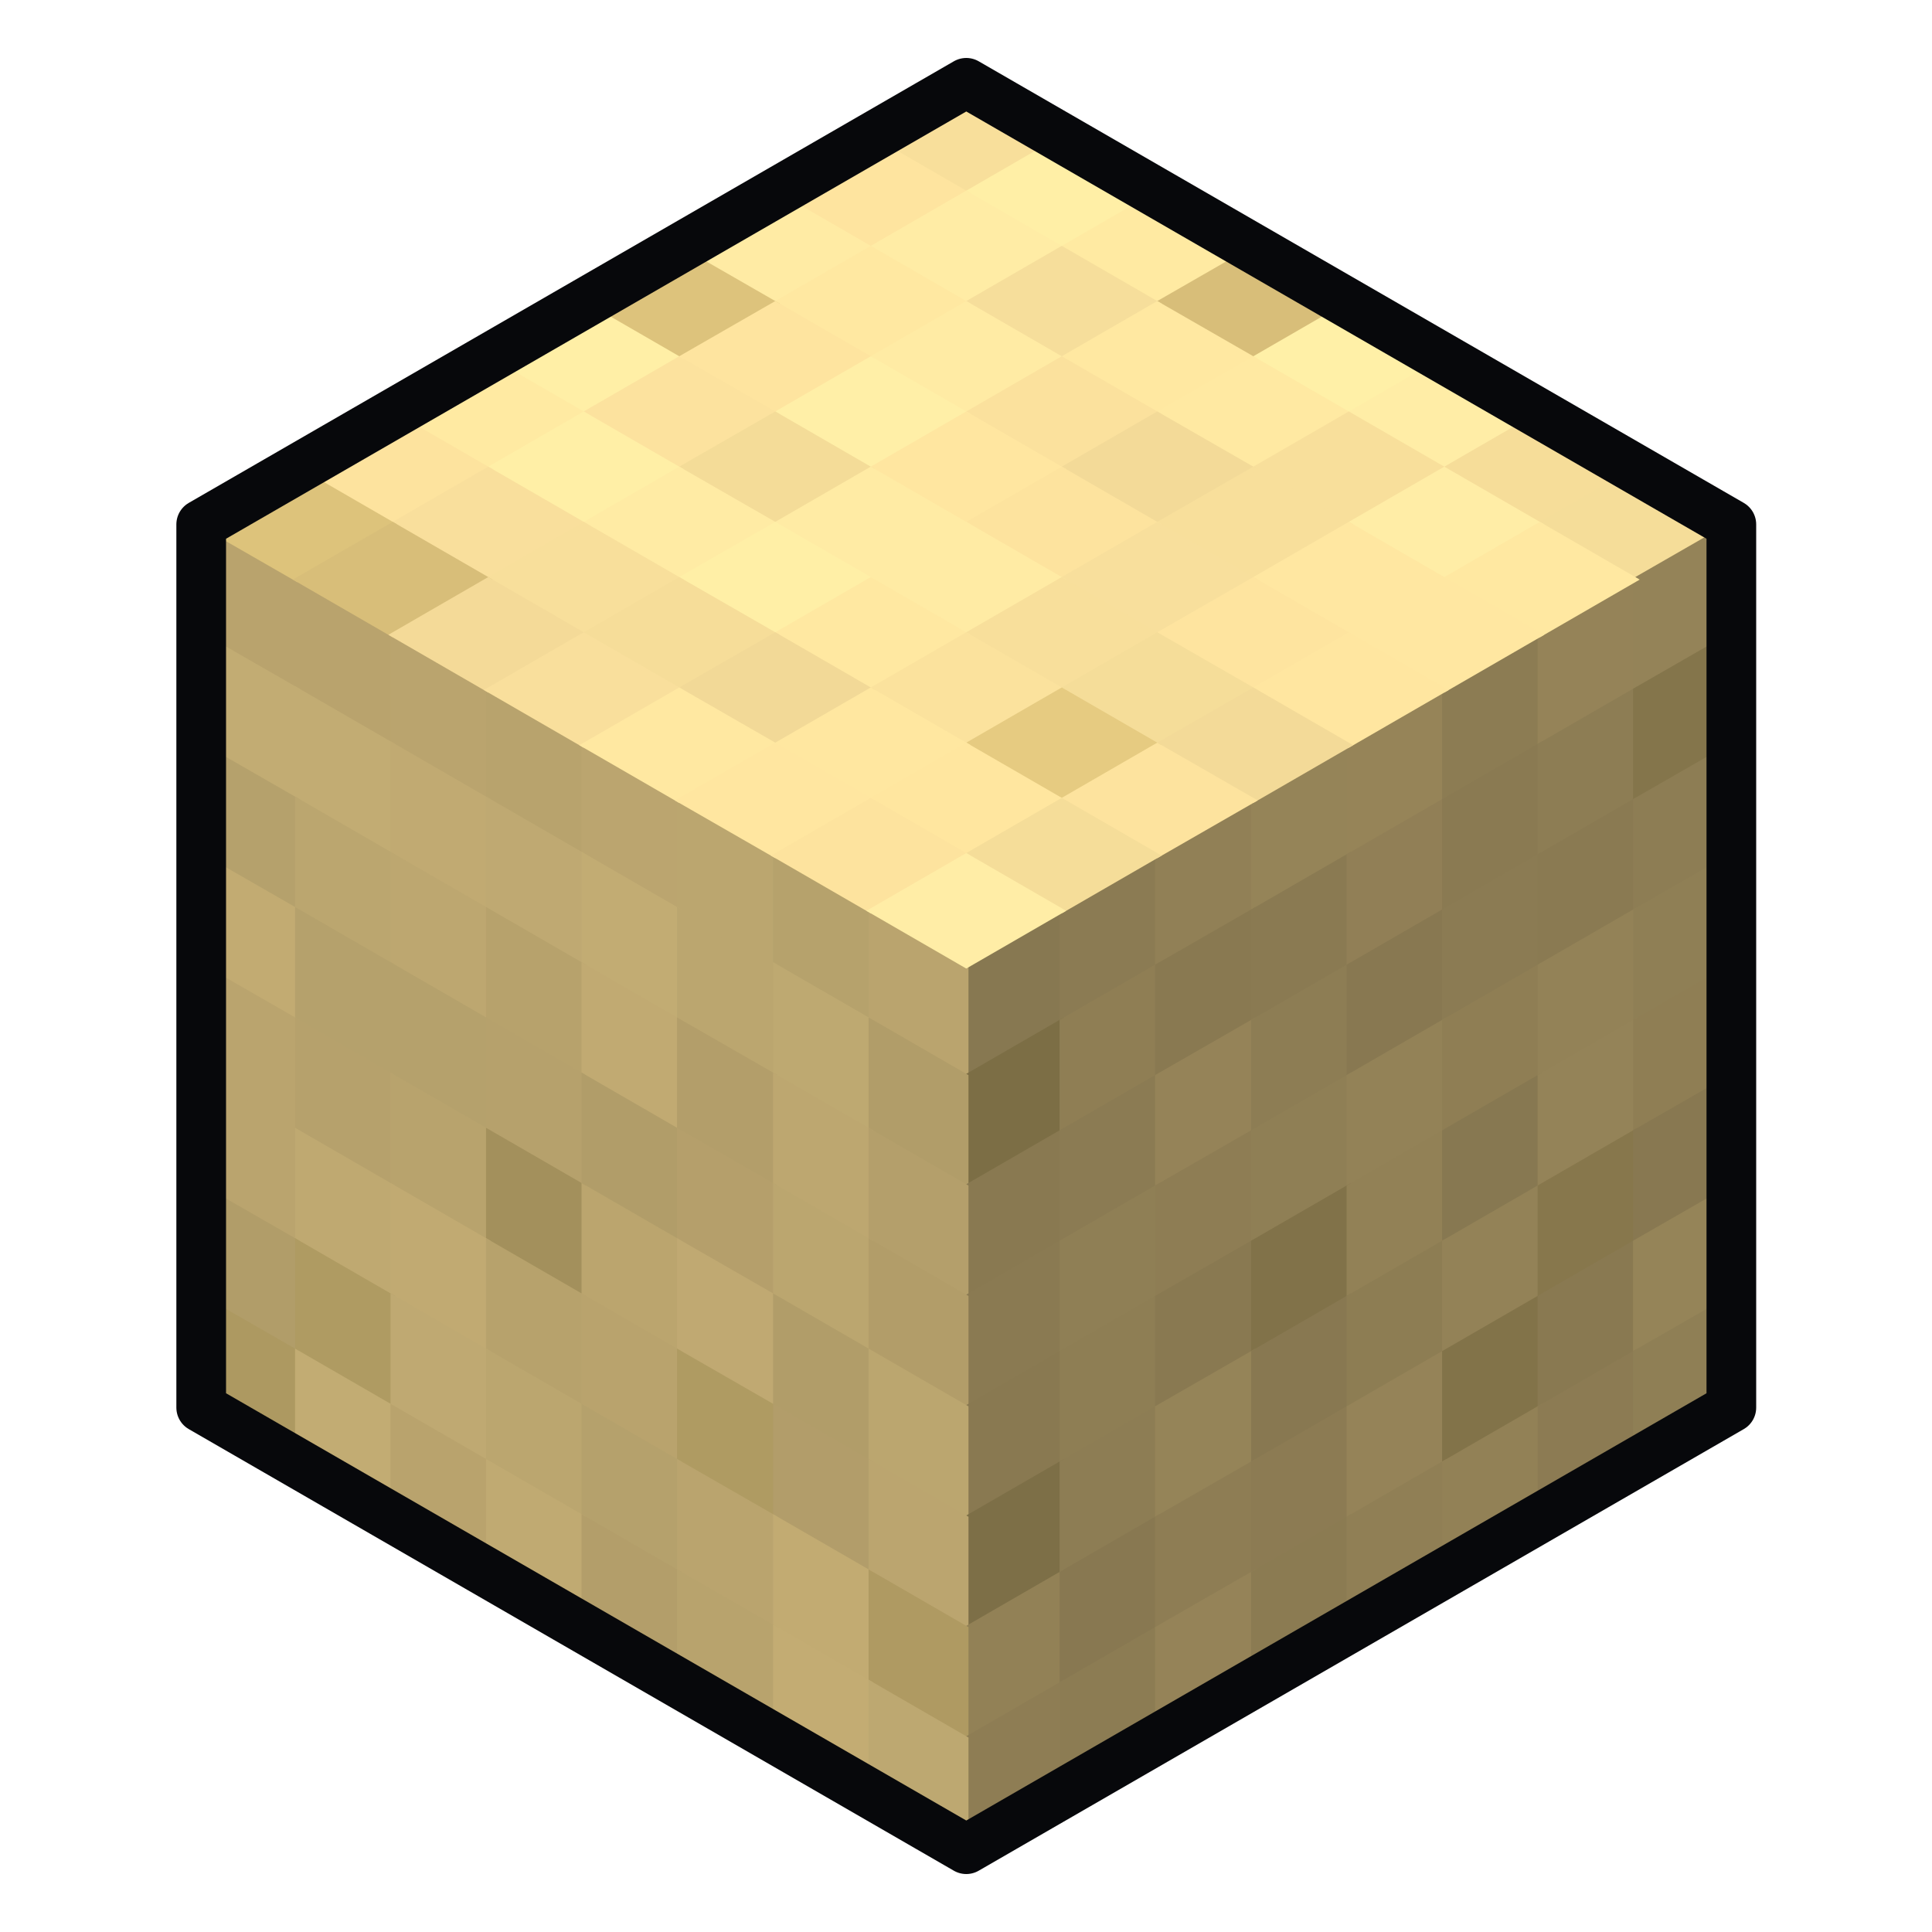
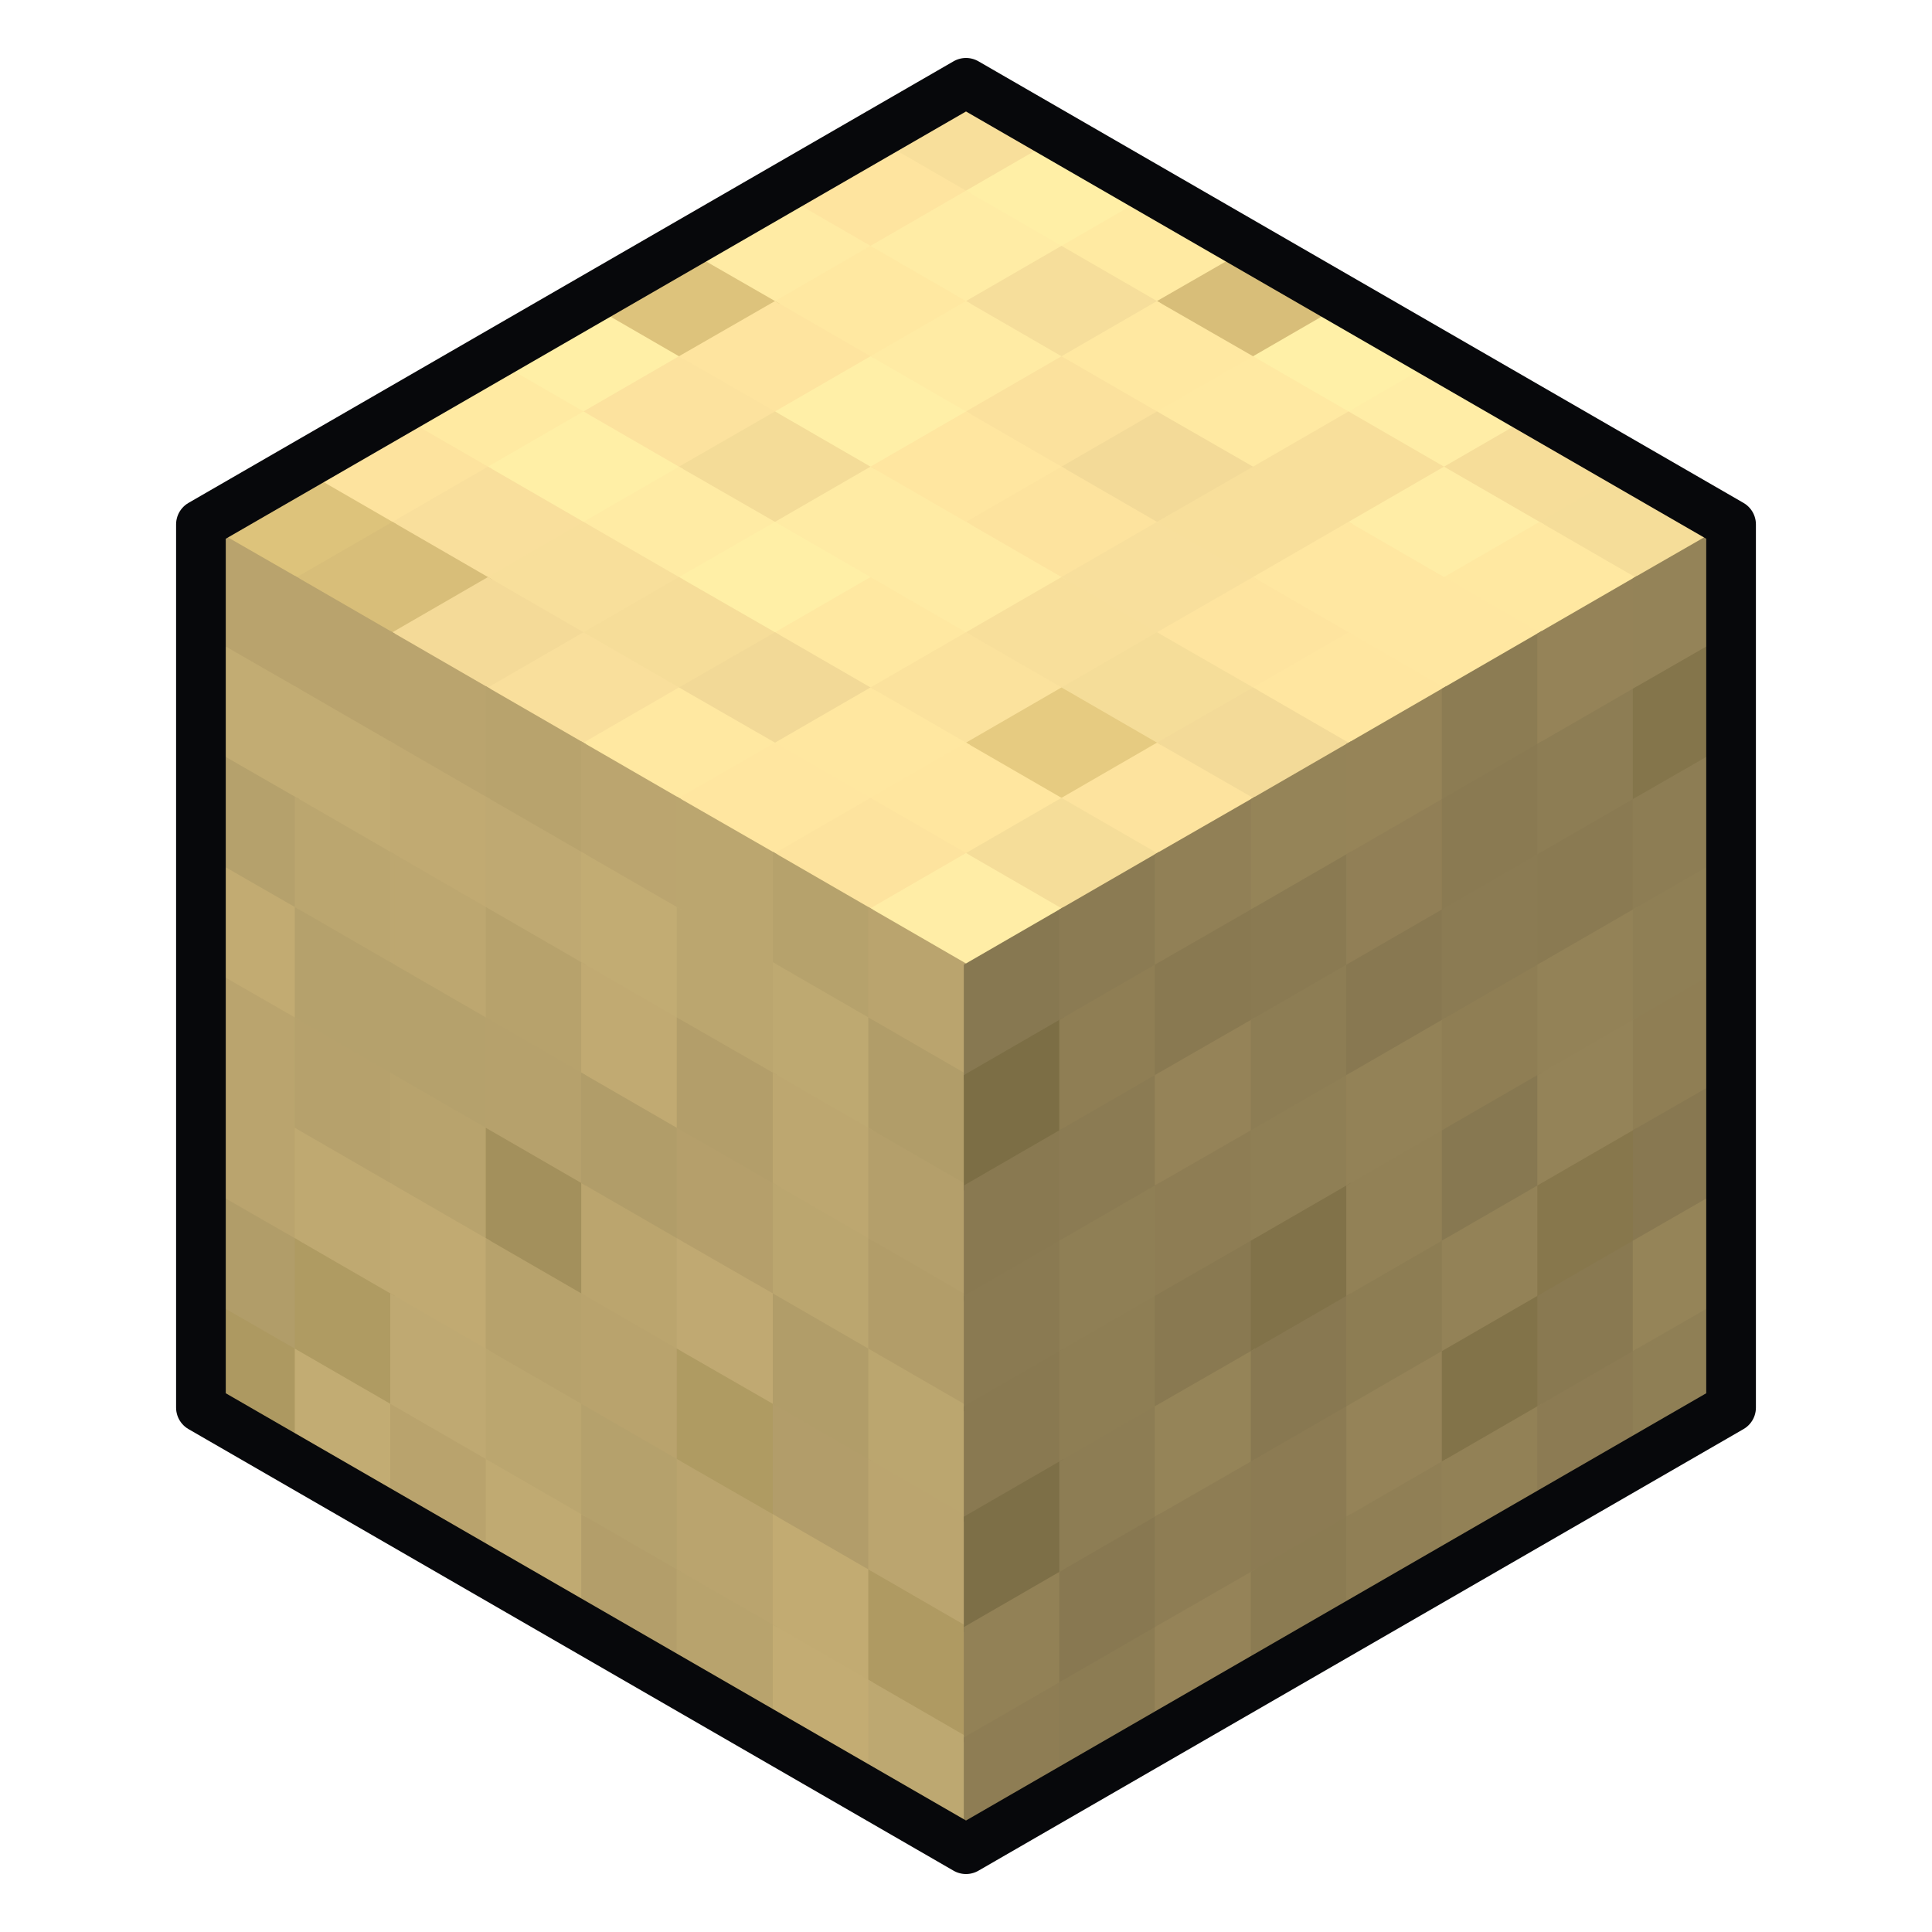
- <svg xmlns="http://www.w3.org/2000/svg" viewBox="-14.86 -1.5 29.71 35.00" width="128" height="128">
+ <svg xmlns="http://www.w3.org/2000/svg" viewBox="-17.50 -1.50 35.00 35.00" width="128" height="128">
  <polygon points="0,0 1.73,1 0,2 -1.73,1" fill="#f8df9b" stroke="#f8df9b" stroke-width="0.08" />
+   <polygon points="1.73,1 3.46,2 1.73,3 0,2" fill="#ffefa6" stroke="#ffefa6" stroke-width="0.08" />
+   <polygon points="3.46,2 5.2,3 3.46,4 1.73,3" fill="#ffeaa2" stroke="#ffeaa2" stroke-width="0.08" />
+   <polygon points="5.2,3 6.93,4 5.2,5 3.46,4" fill="#d8be79" stroke="#d8be79" stroke-width="0.08" />
+   <polygon points="6.93,4 8.66,5 6.93,6 5.2,5" fill="#fff0a7" stroke="#fff0a7" stroke-width="0.08" />
+   <polygon points="8.66,5 10.39,6 8.66,7 6.93,6" fill="#ffeda6" stroke="#ffeda6" stroke-width="0.08" />
+   <polygon points="10.39,6 12.12,7 10.39,8 8.66,7" fill="#f6dd99" stroke="#f6dd99" stroke-width="0.08" />
+   <polygon points="12.12,7 13.86,8 12.12,9 10.39,8" fill="#f5dd99" stroke="#f5dd99" stroke-width="0.08" />
+   <polygon points="-1.73,1 0,2 -1.73,3 -3.46,2" fill="#fee49f" stroke="#fee49f" stroke-width="0.08" />
+   <polygon points="0,2 1.73,3 0,4 -1.73,3" fill="#ffeca5" stroke="#ffeca5" stroke-width="0.08" />
+   <polygon points="1.73,3 3.46,4 1.73,5 0,4" fill="#f6de9b" stroke="#f6de9b" stroke-width="0.08" />
+   <polygon points="3.46,4 5.2,5 3.46,6 1.73,5" fill="#ffe8a1" stroke="#ffe8a1" stroke-width="0.08" />
+   <polygon points="5.2,5 6.93,6 5.2,7 3.46,6" fill="#ffe9a2" stroke="#ffe9a2" stroke-width="0.08" />
+   <polygon points="6.93,6 8.66,7 6.93,8 5.2,7" fill="#f8df9b" stroke="#f8df9b" stroke-width="0.08" />
+   <polygon points="8.66,7 10.39,8 8.66,9 6.93,8" fill="#ffeda6" stroke="#ffeda6" stroke-width="0.08" />
+   <polygon points="10.39,8 12.12,9 10.39,10 8.66,9" fill="#ffe8a1" stroke="#ffe8a1" stroke-width="0.08" />
+   <polygon points="-3.46,2 -1.73,3 -3.46,4 -5.2,3" fill="#ffeba4" stroke="#ffeba4" stroke-width="0.08" />
+   <polygon points="-1.73,3 0,4 -1.73,5 -3.46,4" fill="#ffe8a1" stroke="#ffe8a1" stroke-width="0.08" />
+   <polygon points="0,4 1.73,5 0,6 -1.73,5" fill="#ffeba4" stroke="#ffeba4" stroke-width="0.08" />
+   <polygon points="1.73,5 3.46,6 1.73,7 0,6" fill="#fbe19d" stroke="#fbe19d" stroke-width="0.08" />
+   <polygon points="3.46,6 5.2,7 3.46,8 1.73,7" fill="#f3da98" stroke="#f3da98" stroke-width="0.08" />
+   <polygon points="5.2,7 6.93,8 5.2,9 3.46,8" fill="#f8df9b" stroke="#f8df9b" stroke-width="0.08" />
+   <polygon points="6.93,8 8.66,9 6.93,10 5.2,9" fill="#ffe7a1" stroke="#ffe7a1" stroke-width="0.08" />
+   <polygon points="8.66,9 10.39,10 8.66,11 6.93,10" fill="#ffe7a1" stroke="#ffe7a1" stroke-width="0.08" />
+   <polygon points="-5.2,3 -3.46,4 -5.2,5 -6.93,4" fill="#ddc37c" stroke="#ddc37c" stroke-width="0.08" />
+   <polygon points="-3.46,4 -1.73,5 -3.46,6 -5.2,5" fill="#fee49f" stroke="#fee49f" stroke-width="0.08" />
+   <polygon points="-1.73,5 0,6 -1.73,7 -3.46,6" fill="#ffefa7" stroke="#ffefa7" stroke-width="0.08" />
+   <polygon points="0,6 1.73,7 0,8 -1.73,7" fill="#ffe6a0" stroke="#ffe6a0" stroke-width="0.08" />
+   <polygon points="1.73,7 3.46,8 1.73,9 0,8" fill="#fde39e" stroke="#fde39e" stroke-width="0.08" />
+   <polygon points="3.46,8 5.2,9 3.46,10 1.73,9" fill="#f8df9c" stroke="#f8df9c" stroke-width="0.08" />
+   <polygon points="5.2,9 6.93,10 5.2,11 3.46,10" fill="#fee49f" stroke="#fee49f" stroke-width="0.08" />
+   <polygon points="6.93,10 8.66,11 6.93,12 5.2,11" fill="#ffe6a0" stroke="#ffe6a0" stroke-width="0.08" />
+   <polygon points="-6.93,4 -5.2,5 -6.93,6 -8.66,5" fill="#ffefa6" stroke="#ffefa6" stroke-width="0.08" />
+   <polygon points="-5.2,5 -3.46,6 -5.2,7 -6.93,6" fill="#fce29e" stroke="#fce29e" stroke-width="0.08" />
+   <polygon points="-3.46,6 -1.73,7 -3.46,8 -5.2,7" fill="#f4dc98" stroke="#f4dc98" stroke-width="0.08" />
+   <polygon points="-1.73,7 0,8 -1.73,9 -3.46,8" fill="#ffeba4" stroke="#ffeba4" stroke-width="0.08" />
+   <polygon points="0,8 1.73,9 0,10 -1.73,9" fill="#ffeba4" stroke="#ffeba4" stroke-width="0.08" />
+   <polygon points="1.73,9 3.46,10 1.73,11 0,10" fill="#f8df9b" stroke="#f8df9b" stroke-width="0.08" />
+   <polygon points="3.46,10 5.2,11 3.46,12 1.73,11" fill="#f5dd99" stroke="#f5dd99" stroke-width="0.08" />
+   <polygon points="5.2,11 6.93,12 5.2,13 3.46,12" fill="#f3da98" stroke="#f3da98" stroke-width="0.08" />
+   <polygon points="-8.66,5 -6.93,6 -8.66,7 -10.39,6" fill="#ffeaa2" stroke="#ffeaa2" stroke-width="0.08" />
+   <polygon points="-6.93,6 -5.2,7 -6.93,8 -8.66,7" fill="#ffefa6" stroke="#ffefa6" stroke-width="0.08" />
+   <polygon points="-5.2,7 -3.46,8 -5.2,9 -6.93,8" fill="#ffeba4" stroke="#ffeba4" stroke-width="0.08" />
+   <polygon points="-3.46,8 -1.73,9 -3.46,10 -5.2,9" fill="#ffefa6" stroke="#ffefa6" stroke-width="0.08" />
+   <polygon points="-1.73,9 0,10 -1.73,11 -3.46,10" fill="#ffe8a1" stroke="#ffe8a1" stroke-width="0.08" />
+   <polygon points="0,10 1.73,11 0,12 -1.73,11" fill="#fbe29d" stroke="#fbe29d" stroke-width="0.08" />
+   <polygon points="1.73,11 3.46,12 1.73,13 0,12" fill="#e6cb81" stroke="#e6cb81" stroke-width="0.08" />
+   <polygon points="3.46,12 5.2,13 3.46,14 1.73,13" fill="#fde39e" stroke="#fde39e" stroke-width="0.08" />
+   <polygon points="-10.39,6 -8.66,7 -10.39,8 -12.12,7" fill="#fde39e" stroke="#fde39e" stroke-width="0.08" />
+   <polygon points="-8.66,7 -6.93,8 -8.66,9 -10.39,8" fill="#f9df9c" stroke="#f9df9c" stroke-width="0.08" />
+   <polygon points="-6.93,8 -5.2,9 -6.93,10 -8.66,9" fill="#f8df9b" stroke="#f8df9b" stroke-width="0.08" />
+   <polygon points="-5.2,9 -3.46,10 -5.2,11 -6.93,10" fill="#f6dd99" stroke="#f6dd99" stroke-width="0.08" />
+   <polygon points="-3.46,10 -1.73,11 -3.46,12 -5.2,11" fill="#f2d997" stroke="#f2d997" stroke-width="0.08" />
+   <polygon points="-1.73,11 0,12 -1.73,13 -3.46,12" fill="#ffe7a0" stroke="#ffe7a0" stroke-width="0.08" />
+   <polygon points="0,12 1.73,13 0,14 -1.73,13" fill="#ffe69f" stroke="#ffe69f" stroke-width="0.08" />
+   <polygon points="1.73,13 3.46,14 1.73,15 0,14" fill="#f5dd99" stroke="#f5dd99" stroke-width="0.08" />
+   <polygon points="-12.12,7 -10.39,8 -12.12,9 -13.86,8" fill="#ddc37b" stroke="#ddc37b" stroke-width="0.08" />
+   <polygon points="-10.39,8 -8.66,9 -10.39,10 -12.12,9" fill="#d8be79" stroke="#d8be79" stroke-width="0.08" />
+   <polygon points="-8.66,9 -6.93,10 -8.66,11 -10.39,10" fill="#f4da98" stroke="#f4da98" stroke-width="0.08" />
+   <polygon points="-6.93,10 -5.2,11 -6.93,12 -8.66,11" fill="#f9df9c" stroke="#f9df9c" stroke-width="0.08" />
+   <polygon points="-5.2,11 -3.46,12 -5.2,13 -6.93,12" fill="#ffe8a1" stroke="#ffe8a1" stroke-width="0.08" />
+   <polygon points="-3.46,12 -1.73,13 -3.46,14 -5.2,13" fill="#ffe6a0" stroke="#ffe6a0" stroke-width="0.08" />
+   <polygon points="-1.73,13 0,14 -1.73,15 -3.46,14" fill="#fde39e" stroke="#fde39e" stroke-width="0.08" />
+   <polygon points="0,14 1.73,15 0,16 -1.73,15" fill="#ffeda6" stroke="#ffeda6" stroke-width="0.08" />
  <polygon points="-13.86,8 -12.12,9 -12.12,11 -13.86,10" fill="#b9a36d" stroke="#b9a36d" stroke-width="0.08" />
+   <polygon points="-12.12,9 -10.39,10 -10.39,12 -12.12,11" fill="#b9a36d" stroke="#b9a36d" stroke-width="0.08" />
+   <polygon points="-10.39,10 -8.66,11 -8.66,13 -10.39,12" fill="#baa46e" stroke="#baa46e" stroke-width="0.08" />
+   <polygon points="-8.66,11 -6.93,12 -6.93,14 -8.66,13" fill="#b8a36d" stroke="#b8a36d" stroke-width="0.08" />
+   <polygon points="-6.93,12 -5.2,13 -5.2,15 -6.93,14" fill="#bba56f" stroke="#bba56f" stroke-width="0.08" />
+   <polygon points="-5.2,13 -3.46,14 -3.46,16 -5.2,15" fill="#bba66f" stroke="#bba66f" stroke-width="0.08" />
+   <polygon points="-3.46,14 -1.73,15 -1.73,17 -3.46,16" fill="#b6a26c" stroke="#b6a26c" stroke-width="0.08" />
+   <polygon points="-1.73,15 0,16 0,18 -1.73,17" fill="#baa46e" stroke="#baa46e" stroke-width="0.08" />
+   <polygon points="-13.86,10 -12.12,11 -12.12,13 -13.86,12" fill="#c2ac73" stroke="#c2ac73" stroke-width="0.08" />
+   <polygon points="-12.12,11 -10.39,12 -10.39,14 -12.12,13" fill="#c2ac73" stroke="#c2ac73" stroke-width="0.08" />
+   <polygon points="-10.39,12 -8.66,13 -8.66,15 -10.39,14" fill="#c1aa72" stroke="#c1aa72" stroke-width="0.08" />
+   <polygon points="-8.66,13 -6.93,14 -6.93,16 -8.66,15" fill="#bfa972" stroke="#bfa972" stroke-width="0.08" />
+   <polygon points="-6.93,14 -5.2,15 -5.2,17 -6.93,16" fill="#c2ac73" stroke="#c2ac73" stroke-width="0.08" />
+   <polygon points="-5.2,15 -3.46,16 -3.46,18 -5.2,17" fill="#bba66f" stroke="#bba66f" stroke-width="0.08" />
+   <polygon points="-3.46,16 -1.73,17 -1.73,19 -3.46,18" fill="#bea971" stroke="#bea971" stroke-width="0.08" />
+   <polygon points="-1.73,17 0,18 0,20 -1.73,19" fill="#b19d69" stroke="#b19d69" stroke-width="0.08" />
+   <polygon points="-13.86,12 -12.12,13 -12.12,15 -13.86,14" fill="#b5a16c" stroke="#b5a16c" stroke-width="0.08" />
+   <polygon points="-12.12,13 -10.39,14 -10.39,16 -12.12,15" fill="#bba66f" stroke="#bba66f" stroke-width="0.08" />
+   <polygon points="-10.39,14 -8.66,15 -8.66,17 -10.39,16" fill="#bda770" stroke="#bda770" stroke-width="0.08" />
+   <polygon points="-8.66,15 -6.93,16 -6.93,18 -8.66,17" fill="#b7a26c" stroke="#b7a26c" stroke-width="0.08" />
+   <polygon points="-6.93,16 -5.2,17 -5.2,19 -6.93,18" fill="#c1aa72" stroke="#c1aa72" stroke-width="0.08" />
+   <polygon points="-5.2,17 -3.46,18 -3.46,20 -5.2,19" fill="#b39e6a" stroke="#b39e6a" stroke-width="0.08" />
+   <polygon points="-3.46,18 -1.73,19 -1.73,21 -3.46,20" fill="#bda770" stroke="#bda770" stroke-width="0.08" />
+   <polygon points="-1.73,19 0,20 0,22 -1.73,21" fill="#b49f6b" stroke="#b49f6b" stroke-width="0.08" />
+   <polygon points="-13.86,14 -12.12,15 -12.12,17 -13.86,16" fill="#c2ab72" stroke="#c2ab72" stroke-width="0.08" />
+   <polygon points="-12.12,15 -10.39,16 -10.39,18 -12.12,17" fill="#b5a16c" stroke="#b5a16c" stroke-width="0.08" />
+   <polygon points="-10.39,16 -8.66,17 -8.66,19 -10.39,18" fill="#b5a16c" stroke="#b5a16c" stroke-width="0.08" />
+   <polygon points="-8.66,17 -6.93,18 -6.93,20 -8.66,19" fill="#b6a16c" stroke="#b6a16c" stroke-width="0.08" />
+   <polygon points="-6.93,18 -5.2,19 -5.2,21 -6.93,20" fill="#b19d69" stroke="#b19d69" stroke-width="0.08" />
+   <polygon points="-5.2,19 -3.46,20 -3.46,22 -5.2,21" fill="#b59f6b" stroke="#b59f6b" stroke-width="0.08" />
+   <polygon points="-3.46,20 -1.73,21 -1.73,23 -3.46,22" fill="#bba66f" stroke="#bba66f" stroke-width="0.08" />
+   <polygon points="-1.73,21 0,22 0,24 -1.73,23" fill="#b29d69" stroke="#b29d69" stroke-width="0.08" />
+   <polygon points="-13.86,16 -12.12,17 -12.12,19 -13.86,18" fill="#baa46e" stroke="#baa46e" stroke-width="0.08" />
+   <polygon points="-12.12,17 -10.39,18 -10.39,20 -12.12,19" fill="#b6a16c" stroke="#b6a16c" stroke-width="0.08" />
+   <polygon points="-10.39,18 -8.66,19 -8.66,21 -10.39,20" fill="#b8a36d" stroke="#b8a36d" stroke-width="0.08" />
+   <polygon points="-8.66,19 -6.93,20 -6.93,22 -8.66,21" fill="#a3905c" stroke="#a3905c" stroke-width="0.08" />
+   <polygon points="-6.93,20 -5.2,21 -5.2,23 -6.93,22" fill="#bba56e" stroke="#bba56e" stroke-width="0.08" />
+   <polygon points="-5.2,21 -3.46,22 -3.46,24 -5.2,23" fill="#c0a972" stroke="#c0a972" stroke-width="0.08" />
+   <polygon points="-3.46,22 -1.73,23 -1.73,25 -3.46,24" fill="#b19d69" stroke="#b19d69" stroke-width="0.08" />
+   <polygon points="-1.73,23 0,24 0,26 -1.73,25" fill="#bba66f" stroke="#bba66f" stroke-width="0.08" />
+   <polygon points="-13.86,18 -12.12,19 -12.12,21 -13.86,20" fill="#baa46e" stroke="#baa46e" stroke-width="0.08" />
+   <polygon points="-12.12,19 -10.39,20 -10.39,22 -12.12,21" fill="#bfa971" stroke="#bfa971" stroke-width="0.08" />
+   <polygon points="-10.39,20 -8.66,21 -8.66,23 -10.39,22" fill="#c1aa72" stroke="#c1aa72" stroke-width="0.08" />
+   <polygon points="-8.66,21 -6.93,22 -6.93,24 -8.66,23" fill="#b7a26c" stroke="#b7a26c" stroke-width="0.08" />
+   <polygon points="-6.93,22 -5.2,23 -5.2,25 -6.93,24" fill="#b9a36d" stroke="#b9a36d" stroke-width="0.08" />
+   <polygon points="-5.2,23 -3.46,24 -3.46,26 -5.2,25" fill="#af9b62" stroke="#af9b62" stroke-width="0.08" />
+   <polygon points="-3.46,24 -1.73,25 -1.73,27 -3.46,26" fill="#b29d6a" stroke="#b29d6a" stroke-width="0.08" />
+   <polygon points="-1.73,25 0,26 0,28 -1.73,27" fill="#bba56f" stroke="#bba56f" stroke-width="0.08" />
+   <polygon points="-13.86,20 -12.12,21 -12.12,23 -13.86,22" fill="#b19d69" stroke="#b19d69" stroke-width="0.08" />
+   <polygon points="-12.12,21 -10.39,22 -10.39,24 -12.12,23" fill="#af9b62" stroke="#af9b62" stroke-width="0.08" />
+   <polygon points="-10.39,22 -8.66,23 -8.66,25 -10.39,24" fill="#bfa972" stroke="#bfa972" stroke-width="0.08" />
+   <polygon points="-8.66,23 -6.93,24 -6.93,26 -8.66,25" fill="#bba66f" stroke="#bba66f" stroke-width="0.08" />
+   <polygon points="-6.93,24 -5.2,25 -5.2,27 -6.93,26" fill="#b5a16c" stroke="#b5a16c" stroke-width="0.08" />
+   <polygon points="-5.2,25 -3.46,26 -3.46,28 -5.2,27" fill="#baa46e" stroke="#baa46e" stroke-width="0.08" />
+   <polygon points="-3.46,26 -1.73,27 -1.73,29 -3.46,28" fill="#c2ab72" stroke="#c2ab72" stroke-width="0.08" />
+   <polygon points="-1.73,27 0,28 0,30 -1.73,29" fill="#af9a62" stroke="#af9a62" stroke-width="0.08" />
+   <polygon points="-13.86,22 -12.12,23 -12.12,25 -13.86,24" fill="#ad9961" stroke="#ad9961" stroke-width="0.08" />
+   <polygon points="-12.12,23 -10.39,24 -10.39,26 -12.12,25" fill="#c2ac73" stroke="#c2ac73" stroke-width="0.08" />
+   <polygon points="-10.39,24 -8.66,25 -8.66,27 -10.39,26" fill="#b9a36d" stroke="#b9a36d" stroke-width="0.08" />
+   <polygon points="-8.66,25 -6.93,26 -6.93,28 -8.66,27" fill="#c0aa72" stroke="#c0aa72" stroke-width="0.08" />
+   <polygon points="-6.93,26 -5.2,27 -5.2,29 -6.93,28" fill="#b39e6a" stroke="#b39e6a" stroke-width="0.08" />
+   <polygon points="-5.2,27 -3.46,28 -3.46,30 -5.2,29" fill="#b8a36d" stroke="#b8a36d" stroke-width="0.08" />
+   <polygon points="-3.46,28 -1.73,29 -1.73,31 -3.46,30" fill="#c3ac73" stroke="#c3ac73" stroke-width="0.08" />
+   <polygon points="-1.73,29 0,30 0,32 -1.73,31" fill="#bda871" stroke="#bda871" stroke-width="0.08" />
  <polygon points="0,16 1.73,15 1.73,17 0,18" fill="#877851" stroke="#877851" stroke-width="0.08" />
-   <polygon points="1.73,1 3.46,2 1.73,3 0,2" fill="#ffefa6" stroke="#ffefa6" stroke-width="0.08" />
-   <polygon points="-12.12,9 -10.39,10 -10.39,12 -12.12,11" fill="#b9a36d" stroke="#b9a36d" stroke-width="0.08" />
  <polygon points="1.73,15 3.46,14 3.46,16 1.73,17" fill="#8b7b53" stroke="#8b7b53" stroke-width="0.08" />
-   <polygon points="3.46,2 5.2,3 3.46,4 1.73,3" fill="#ffeaa2" stroke="#ffeaa2" stroke-width="0.08" />
-   <polygon points="-10.39,10 -8.66,11 -8.66,13 -10.39,12" fill="#baa46e" stroke="#baa46e" stroke-width="0.08" />
  <polygon points="3.46,14 5.2,13 5.2,15 3.46,16" fill="#918056" stroke="#918056" stroke-width="0.08" />
-   <polygon points="5.2,3 6.93,4 5.2,5 3.46,4" fill="#d8be79" stroke="#d8be79" stroke-width="0.08" />
-   <polygon points="-8.66,11 -6.93,12 -6.93,14 -8.66,13" fill="#b8a36d" stroke="#b8a36d" stroke-width="0.08" />
  <polygon points="5.2,13 6.93,12 6.93,14 5.2,15" fill="#958458" stroke="#958458" stroke-width="0.08" />
-   <polygon points="6.93,4 8.66,5 6.93,6 5.2,5" fill="#fff0a7" stroke="#fff0a7" stroke-width="0.08" />
-   <polygon points="-6.93,12 -5.2,13 -5.2,15 -6.93,14" fill="#bba56f" stroke="#bba56f" stroke-width="0.08" />
  <polygon points="6.93,12 8.66,11 8.66,13 6.93,14" fill="#968458" stroke="#968458" stroke-width="0.08" />
-   <polygon points="8.66,5 10.39,6 8.66,7 6.93,6" fill="#ffeda6" stroke="#ffeda6" stroke-width="0.08" />
-   <polygon points="-5.2,13 -3.46,14 -3.46,16 -5.2,15" fill="#bba66f" stroke="#bba66f" stroke-width="0.08" />
  <polygon points="8.66,11 10.39,10 10.39,12 8.66,13" fill="#8c7c53" stroke="#8c7c53" stroke-width="0.08" />
-   <polygon points="10.39,6 12.12,7 10.39,8 8.66,7" fill="#f6dd99" stroke="#f6dd99" stroke-width="0.08" />
-   <polygon points="-3.46,14 -1.73,15 -1.73,17 -3.46,16" fill="#b6a26c" stroke="#b6a26c" stroke-width="0.08" />
  <polygon points="10.39,10 12.12,9 12.12,11 10.39,12" fill="#958358" stroke="#958358" stroke-width="0.08" />
-   <polygon points="12.12,7 13.86,8 12.12,9 10.39,8" fill="#f5dd99" stroke="#f5dd99" stroke-width="0.08" />
-   <polygon points="-1.73,15 0,16 0,18 -1.73,17" fill="#baa46e" stroke="#baa46e" stroke-width="0.08" />
  <polygon points="12.12,9 13.86,8 13.86,10 12.12,11" fill="#948358" stroke="#948358" stroke-width="0.08" />
-   <polygon points="-1.73,1 0,2 -1.73,3 -3.46,2" fill="#fee49f" stroke="#fee49f" stroke-width="0.08" />
-   <polygon points="-13.86,10 -12.12,11 -12.12,13 -13.86,12" fill="#c2ac73" stroke="#c2ac73" stroke-width="0.08" />
  <polygon points="0,18 1.73,17 1.73,19 0,20" fill="#7c6e45" stroke="#7c6e45" stroke-width="0.08" />
-   <polygon points="0,2 1.73,3 0,4 -1.73,3" fill="#ffeca5" stroke="#ffeca5" stroke-width="0.08" />
-   <polygon points="-12.12,11 -10.39,12 -10.39,14 -12.12,13" fill="#c2ac73" stroke="#c2ac73" stroke-width="0.08" />
  <polygon points="1.73,17 3.46,16 3.46,18 1.73,19" fill="#8f7e54" stroke="#8f7e54" stroke-width="0.08" />
-   <polygon points="1.73,3 3.46,4 1.73,5 0,4" fill="#f6de9b" stroke="#f6de9b" stroke-width="0.08" />
-   <polygon points="-10.39,12 -8.66,13 -8.66,15 -10.39,14" fill="#c1aa72" stroke="#c1aa72" stroke-width="0.08" />
  <polygon points="3.46,16 5.2,15 5.2,17 3.46,18" fill="#897951" stroke="#897951" stroke-width="0.08" />
-   <polygon points="3.46,4 5.2,5 3.46,6 1.73,5" fill="#ffe8a1" stroke="#ffe8a1" stroke-width="0.08" />
-   <polygon points="-8.66,13 -6.93,14 -6.93,16 -8.66,15" fill="#bfa972" stroke="#bfa972" stroke-width="0.08" />
  <polygon points="5.2,15 6.93,14 6.93,16 5.2,17" fill="#8a7a52" stroke="#8a7a52" stroke-width="0.08" />
-   <polygon points="5.2,5 6.93,6 5.2,7 3.46,6" fill="#ffe9a2" stroke="#ffe9a2" stroke-width="0.08" />
-   <polygon points="-6.93,14 -5.2,15 -5.2,17 -6.93,16" fill="#c2ac73" stroke="#c2ac73" stroke-width="0.08" />
  <polygon points="6.93,14 8.66,13 8.66,15 6.93,16" fill="#917f56" stroke="#917f56" stroke-width="0.08" />
-   <polygon points="6.93,6 8.66,7 6.93,8 5.2,7" fill="#f8df9b" stroke="#f8df9b" stroke-width="0.08" />
-   <polygon points="-5.2,15 -3.46,16 -3.46,18 -5.2,17" fill="#bba66f" stroke="#bba66f" stroke-width="0.08" />
  <polygon points="8.66,13 10.39,12 10.39,14 8.66,15" fill="#8a7a52" stroke="#8a7a52" stroke-width="0.08" />
-   <polygon points="8.66,7 10.39,8 8.66,9 6.93,8" fill="#ffeda6" stroke="#ffeda6" stroke-width="0.08" />
-   <polygon points="-3.46,16 -1.73,17 -1.73,19 -3.46,18" fill="#bea971" stroke="#bea971" stroke-width="0.08" />
  <polygon points="10.39,12 12.12,11 12.12,13 10.39,14" fill="#8d7d54" stroke="#8d7d54" stroke-width="0.08" />
-   <polygon points="10.39,8 12.12,9 10.39,10 8.66,9" fill="#ffe8a1" stroke="#ffe8a1" stroke-width="0.08" />
-   <polygon points="-1.73,17 0,18 0,20 -1.73,19" fill="#b19d69" stroke="#b19d69" stroke-width="0.08" />
  <polygon points="12.12,11 13.86,10 13.86,12 12.12,13" fill="#84754b" stroke="#84754b" stroke-width="0.08" />
-   <polygon points="-3.46,2 -1.73,3 -3.46,4 -5.2,3" fill="#ffeba4" stroke="#ffeba4" stroke-width="0.08" />
-   <polygon points="-13.86,12 -12.12,13 -12.12,15 -13.86,14" fill="#b5a16c" stroke="#b5a16c" stroke-width="0.08" />
  <polygon points="0,20 1.73,19 1.73,21 0,22" fill="#897951" stroke="#897951" stroke-width="0.08" />
-   <polygon points="-1.73,3 0,4 -1.73,5 -3.46,4" fill="#ffe8a1" stroke="#ffe8a1" stroke-width="0.08" />
-   <polygon points="-12.12,13 -10.39,14 -10.39,16 -12.12,15" fill="#bba66f" stroke="#bba66f" stroke-width="0.08" />
  <polygon points="1.73,19 3.46,18 3.46,20 1.73,21" fill="#8b7b53" stroke="#8b7b53" stroke-width="0.08" />
-   <polygon points="0,4 1.73,5 0,6 -1.73,5" fill="#ffeba4" stroke="#ffeba4" stroke-width="0.08" />
-   <polygon points="-10.39,14 -8.66,15 -8.66,17 -10.39,16" fill="#bda770" stroke="#bda770" stroke-width="0.08" />
  <polygon points="3.46,18 5.2,17 5.2,19 3.46,20" fill="#958358" stroke="#958358" stroke-width="0.08" />
-   <polygon points="1.73,5 3.46,6 1.73,7 0,6" fill="#fbe19d" stroke="#fbe19d" stroke-width="0.08" />
-   <polygon points="-8.66,15 -6.93,16 -6.93,18 -8.66,17" fill="#b7a26c" stroke="#b7a26c" stroke-width="0.08" />
  <polygon points="5.2,17 6.93,16 6.93,18 5.2,19" fill="#8d7d54" stroke="#8d7d54" stroke-width="0.08" />
-   <polygon points="3.46,6 5.2,7 3.46,8 1.73,7" fill="#f3da98" stroke="#f3da98" stroke-width="0.08" />
-   <polygon points="-6.93,16 -5.2,17 -5.2,19 -6.93,18" fill="#c1aa72" stroke="#c1aa72" stroke-width="0.08" />
  <polygon points="6.93,16 8.66,15 8.66,17 6.93,18" fill="#887851" stroke="#887851" stroke-width="0.08" />
-   <polygon points="5.2,7 6.93,8 5.2,9 3.46,8" fill="#f8df9b" stroke="#f8df9b" stroke-width="0.08" />
-   <polygon points="-5.2,17 -3.46,18 -3.46,20 -5.2,19" fill="#b39e6a" stroke="#b39e6a" stroke-width="0.08" />
  <polygon points="8.66,15 10.39,14 10.39,16 8.66,17" fill="#8b7b53" stroke="#8b7b53" stroke-width="0.08" />
-   <polygon points="6.93,8 8.66,9 6.93,10 5.2,9" fill="#ffe7a1" stroke="#ffe7a1" stroke-width="0.08" />
-   <polygon points="-3.46,18 -1.73,19 -1.73,21 -3.46,20" fill="#bda770" stroke="#bda770" stroke-width="0.08" />
  <polygon points="10.39,14 12.12,13 12.12,15 10.39,16" fill="#8a7a52" stroke="#8a7a52" stroke-width="0.08" />
-   <polygon points="8.66,9 10.39,10 8.66,11 6.93,10" fill="#ffe7a1" stroke="#ffe7a1" stroke-width="0.08" />
-   <polygon points="-1.73,19 0,20 0,22 -1.73,21" fill="#b49f6b" stroke="#b49f6b" stroke-width="0.08" />
  <polygon points="12.12,13 13.86,12 13.86,14 12.12,15" fill="#8d7d54" stroke="#8d7d54" stroke-width="0.08" />
-   <polygon points="-5.2,3 -3.46,4 -5.2,5 -6.93,4" fill="#ddc37c" stroke="#ddc37c" stroke-width="0.08" />
-   <polygon points="-13.86,14 -12.12,15 -12.12,17 -13.86,16" fill="#c2ab72" stroke="#c2ab72" stroke-width="0.08" />
  <polygon points="0,22 1.73,21 1.73,23 0,24" fill="#8a7a52" stroke="#8a7a52" stroke-width="0.08" />
-   <polygon points="-3.46,4 -1.73,5 -3.46,6 -5.2,5" fill="#fee49f" stroke="#fee49f" stroke-width="0.08" />
-   <polygon points="-12.12,15 -10.39,16 -10.39,18 -12.12,17" fill="#b5a16c" stroke="#b5a16c" stroke-width="0.08" />
  <polygon points="1.73,21 3.46,20 3.46,22 1.73,23" fill="#8f7f55" stroke="#8f7f55" stroke-width="0.08" />
-   <polygon points="-1.73,5 0,6 -1.73,7 -3.46,6" fill="#ffefa7" stroke="#ffefa7" stroke-width="0.08" />
-   <polygon points="-10.39,16 -8.66,17 -8.66,19 -10.39,18" fill="#b5a16c" stroke="#b5a16c" stroke-width="0.08" />
  <polygon points="3.46,20 5.2,19 5.2,21 3.46,22" fill="#8e7d54" stroke="#8e7d54" stroke-width="0.08" />
-   <polygon points="0,6 1.73,7 0,8 -1.73,7" fill="#ffe6a0" stroke="#ffe6a0" stroke-width="0.08" />
-   <polygon points="-8.66,17 -6.93,18 -6.93,20 -8.66,19" fill="#b6a16c" stroke="#b6a16c" stroke-width="0.08" />
  <polygon points="5.2,19 6.93,18 6.93,20 5.2,21" fill="#8f7f55" stroke="#8f7f55" stroke-width="0.08" />
-   <polygon points="1.73,7 3.46,8 1.73,9 0,8" fill="#fde39e" stroke="#fde39e" stroke-width="0.08" />
-   <polygon points="-6.93,18 -5.2,19 -5.2,21 -6.93,20" fill="#b19d69" stroke="#b19d69" stroke-width="0.08" />
  <polygon points="6.93,18 8.66,17 8.66,19 6.93,20" fill="#938257" stroke="#938257" stroke-width="0.08" />
-   <polygon points="3.46,8 5.2,9 3.46,10 1.73,9" fill="#f8df9c" stroke="#f8df9c" stroke-width="0.08" />
-   <polygon points="-5.2,19 -3.46,20 -3.46,22 -5.2,21" fill="#b59f6b" stroke="#b59f6b" stroke-width="0.08" />
  <polygon points="8.66,17 10.39,16 10.39,18 8.66,19" fill="#8f7e54" stroke="#8f7e54" stroke-width="0.08" />
-   <polygon points="5.2,9 6.93,10 5.2,11 3.46,10" fill="#fee49f" stroke="#fee49f" stroke-width="0.08" />
-   <polygon points="-3.46,20 -1.73,21 -1.73,23 -3.46,22" fill="#bba66f" stroke="#bba66f" stroke-width="0.08" />
  <polygon points="10.39,16 12.12,15 12.12,17 10.39,18" fill="#938257" stroke="#938257" stroke-width="0.08" />
-   <polygon points="6.93,10 8.66,11 6.93,12 5.2,11" fill="#ffe6a0" stroke="#ffe6a0" stroke-width="0.08" />
-   <polygon points="-1.73,21 0,22 0,24 -1.73,23" fill="#b29d69" stroke="#b29d69" stroke-width="0.08" />
  <polygon points="12.12,15 13.86,14 13.86,16 12.12,17" fill="#8f7f55" stroke="#8f7f55" stroke-width="0.08" />
-   <polygon points="-6.93,4 -5.2,5 -6.93,6 -8.66,5" fill="#ffefa6" stroke="#ffefa6" stroke-width="0.08" />
-   <polygon points="-13.86,16 -12.12,17 -12.12,19 -13.86,18" fill="#baa46e" stroke="#baa46e" stroke-width="0.08" />
  <polygon points="0,24 1.73,23 1.73,25 0,26" fill="#897951" stroke="#897951" stroke-width="0.08" />
-   <polygon points="-5.2,5 -3.46,6 -5.2,7 -6.93,6" fill="#fce29e" stroke="#fce29e" stroke-width="0.08" />
-   <polygon points="-12.12,17 -10.39,18 -10.39,20 -12.12,19" fill="#b6a16c" stroke="#b6a16c" stroke-width="0.08" />
  <polygon points="1.73,23 3.46,22 3.46,24 1.73,25" fill="#8e7e54" stroke="#8e7e54" stroke-width="0.08" />
-   <polygon points="-3.46,6 -1.73,7 -3.46,8 -5.2,7" fill="#f4dc98" stroke="#f4dc98" stroke-width="0.08" />
-   <polygon points="-10.39,18 -8.66,19 -8.66,21 -10.39,20" fill="#b8a36d" stroke="#b8a36d" stroke-width="0.08" />
  <polygon points="3.46,22 5.2,21 5.2,23 3.46,24" fill="#897951" stroke="#897951" stroke-width="0.08" />
-   <polygon points="-1.73,7 0,8 -1.73,9 -3.46,8" fill="#ffeba4" stroke="#ffeba4" stroke-width="0.08" />
-   <polygon points="-8.66,19 -6.93,20 -6.93,22 -8.66,21" fill="#a3905c" stroke="#a3905c" stroke-width="0.08" />
  <polygon points="5.2,21 6.93,20 6.93,22 5.2,23" fill="#817249" stroke="#817249" stroke-width="0.08" />
-   <polygon points="0,8 1.73,9 0,10 -1.73,9" fill="#ffeba4" stroke="#ffeba4" stroke-width="0.08" />
-   <polygon points="-6.93,20 -5.2,21 -5.2,23 -6.93,22" fill="#bba56e" stroke="#bba56e" stroke-width="0.08" />
  <polygon points="6.93,20 8.66,19 8.66,21 6.93,22" fill="#928156" stroke="#928156" stroke-width="0.08" />
-   <polygon points="1.73,9 3.46,10 1.73,11 0,10" fill="#f8df9b" stroke="#f8df9b" stroke-width="0.08" />
-   <polygon points="-5.2,21 -3.46,22 -3.46,24 -5.2,23" fill="#c0a972" stroke="#c0a972" stroke-width="0.08" />
  <polygon points="8.66,19 10.39,18 10.39,20 8.66,21" fill="#877851" stroke="#877851" stroke-width="0.08" />
-   <polygon points="3.46,10 5.2,11 3.46,12 1.73,11" fill="#f5dd99" stroke="#f5dd99" stroke-width="0.08" />
-   <polygon points="-3.46,22 -1.73,23 -1.73,25 -3.46,24" fill="#b19d69" stroke="#b19d69" stroke-width="0.08" />
  <polygon points="10.39,18 12.12,17 12.12,19 10.39,20" fill="#948358" stroke="#948358" stroke-width="0.08" />
-   <polygon points="5.2,11 6.93,12 5.2,13 3.46,12" fill="#f3da98" stroke="#f3da98" stroke-width="0.08" />
-   <polygon points="-1.73,23 0,24 0,26 -1.73,25" fill="#bba66f" stroke="#bba66f" stroke-width="0.08" />
  <polygon points="12.12,17 13.86,16 13.86,18 12.12,19" fill="#8f7e54" stroke="#8f7e54" stroke-width="0.08" />
-   <polygon points="-8.66,5 -6.93,6 -8.66,7 -10.39,6" fill="#ffeaa2" stroke="#ffeaa2" stroke-width="0.08" />
-   <polygon points="-13.86,18 -12.12,19 -12.12,21 -13.86,20" fill="#baa46e" stroke="#baa46e" stroke-width="0.08" />
  <polygon points="0,26 1.73,25 1.73,27 0,28" fill="#7d6f47" stroke="#7d6f47" stroke-width="0.08" />
-   <polygon points="-6.93,6 -5.2,7 -6.93,8 -8.66,7" fill="#ffefa6" stroke="#ffefa6" stroke-width="0.08" />
-   <polygon points="-12.12,19 -10.39,20 -10.39,22 -12.12,21" fill="#bfa971" stroke="#bfa971" stroke-width="0.08" />
  <polygon points="1.73,25 3.46,24 3.46,26 1.73,27" fill="#8d7d54" stroke="#8d7d54" stroke-width="0.08" />
-   <polygon points="-5.2,7 -3.46,8 -5.2,9 -6.93,8" fill="#ffeba4" stroke="#ffeba4" stroke-width="0.08" />
-   <polygon points="-10.39,20 -8.66,21 -8.66,23 -10.39,22" fill="#c1aa72" stroke="#c1aa72" stroke-width="0.08" />
  <polygon points="3.46,24 5.2,23 5.2,25 3.46,26" fill="#958458" stroke="#958458" stroke-width="0.08" />
-   <polygon points="-3.46,8 -1.73,9 -3.46,10 -5.2,9" fill="#ffefa6" stroke="#ffefa6" stroke-width="0.08" />
-   <polygon points="-8.66,21 -6.93,22 -6.93,24 -8.66,23" fill="#b7a26c" stroke="#b7a26c" stroke-width="0.08" />
  <polygon points="5.2,23 6.93,22 6.93,24 5.2,25" fill="#887851" stroke="#887851" stroke-width="0.08" />
-   <polygon points="-1.73,9 0,10 -1.73,11 -3.46,10" fill="#ffe8a1" stroke="#ffe8a1" stroke-width="0.08" />
-   <polygon points="-6.93,22 -5.2,23 -5.2,25 -6.93,24" fill="#b9a36d" stroke="#b9a36d" stroke-width="0.08" />
  <polygon points="6.93,22 8.66,21 8.66,23 6.93,24" fill="#8d7d53" stroke="#8d7d53" stroke-width="0.08" />
-   <polygon points="0,10 1.73,11 0,12 -1.73,11" fill="#fbe29d" stroke="#fbe29d" stroke-width="0.08" />
-   <polygon points="-5.2,23 -3.46,24 -3.46,26 -5.2,25" fill="#af9b62" stroke="#af9b62" stroke-width="0.08" />
  <polygon points="8.66,21 10.39,20 10.39,22 8.66,23" fill="#938257" stroke="#938257" stroke-width="0.08" />
-   <polygon points="1.73,11 3.46,12 1.73,13 0,12" fill="#e6cb81" stroke="#e6cb81" stroke-width="0.08" />
-   <polygon points="-3.46,24 -1.73,25 -1.73,27 -3.46,26" fill="#b29d6a" stroke="#b29d6a" stroke-width="0.08" />
  <polygon points="10.39,20 12.12,19 12.12,21 10.39,22" fill="#87774c" stroke="#87774c" stroke-width="0.08" />
-   <polygon points="3.46,12 5.2,13 3.46,14 1.73,13" fill="#fde39e" stroke="#fde39e" stroke-width="0.08" />
-   <polygon points="-1.73,25 0,26 0,28 -1.73,27" fill="#bba56f" stroke="#bba56f" stroke-width="0.08" />
  <polygon points="12.12,19 13.86,18 13.86,20 12.12,21" fill="#887851" stroke="#887851" stroke-width="0.08" />
-   <polygon points="-10.39,6 -8.66,7 -10.39,8 -12.12,7" fill="#fde39e" stroke="#fde39e" stroke-width="0.08" />
-   <polygon points="-13.86,20 -12.12,21 -12.12,23 -13.86,22" fill="#b19d69" stroke="#b19d69" stroke-width="0.08" />
  <polygon points="0,28 1.73,27 1.73,29 0,30" fill="#928156" stroke="#928156" stroke-width="0.08" />
-   <polygon points="-8.66,7 -6.93,8 -8.66,9 -10.39,8" fill="#f9df9c" stroke="#f9df9c" stroke-width="0.08" />
-   <polygon points="-12.12,21 -10.39,22 -10.39,24 -12.12,23" fill="#af9b62" stroke="#af9b62" stroke-width="0.08" />
  <polygon points="1.73,27 3.46,26 3.46,28 1.73,29" fill="#887851" stroke="#887851" stroke-width="0.08" />
-   <polygon points="-6.93,8 -5.2,9 -6.93,10 -8.66,9" fill="#f8df9b" stroke="#f8df9b" stroke-width="0.08" />
-   <polygon points="-10.39,22 -8.66,23 -8.66,25 -10.39,24" fill="#bfa972" stroke="#bfa972" stroke-width="0.08" />
  <polygon points="3.46,26 5.2,25 5.2,27 3.46,28" fill="#8e7d54" stroke="#8e7d54" stroke-width="0.08" />
-   <polygon points="-5.2,9 -3.46,10 -5.2,11 -6.93,10" fill="#f6dd99" stroke="#f6dd99" stroke-width="0.08" />
-   <polygon points="-8.66,23 -6.93,24 -6.93,26 -8.66,25" fill="#bba66f" stroke="#bba66f" stroke-width="0.08" />
  <polygon points="5.2,25 6.93,24 6.93,26 5.2,27" fill="#8c7b53" stroke="#8c7b53" stroke-width="0.08" />
-   <polygon points="-3.46,10 -1.73,11 -3.46,12 -5.2,11" fill="#f2d997" stroke="#f2d997" stroke-width="0.08" />
-   <polygon points="-6.93,24 -5.2,25 -5.2,27 -6.93,26" fill="#b5a16c" stroke="#b5a16c" stroke-width="0.08" />
  <polygon points="6.93,24 8.66,23 8.66,25 6.93,26" fill="#958358" stroke="#958358" stroke-width="0.08" />
-   <polygon points="-1.73,11 0,12 -1.73,13 -3.46,12" fill="#ffe7a0" stroke="#ffe7a0" stroke-width="0.08" />
-   <polygon points="-5.2,25 -3.46,26 -3.46,28 -5.2,27" fill="#baa46e" stroke="#baa46e" stroke-width="0.08" />
  <polygon points="8.66,23 10.39,22 10.39,24 8.66,25" fill="#827349" stroke="#827349" stroke-width="0.08" />
-   <polygon points="0,12 1.73,13 0,14 -1.73,13" fill="#ffe69f" stroke="#ffe69f" stroke-width="0.08" />
-   <polygon points="-3.46,26 -1.73,27 -1.73,29 -3.46,28" fill="#c2ab72" stroke="#c2ab72" stroke-width="0.08" />
  <polygon points="10.39,22 12.12,21 12.12,23 10.39,24" fill="#897951" stroke="#897951" stroke-width="0.08" />
-   <polygon points="1.73,13 3.46,14 1.73,15 0,14" fill="#f5dd99" stroke="#f5dd99" stroke-width="0.08" />
-   <polygon points="-1.73,27 0,28 0,30 -1.73,29" fill="#af9a62" stroke="#af9a62" stroke-width="0.08" />
  <polygon points="12.12,21 13.86,20 13.86,22 12.12,23" fill="#958458" stroke="#958458" stroke-width="0.08" />
-   <polygon points="-12.12,7 -10.39,8 -12.12,9 -13.86,8" fill="#ddc37b" stroke="#ddc37b" stroke-width="0.08" />
-   <polygon points="-13.86,22 -12.12,23 -12.12,25 -13.86,24" fill="#ad9961" stroke="#ad9961" stroke-width="0.08" />
  <polygon points="0,30 1.73,29 1.73,31 0,32" fill="#8e7d54" stroke="#8e7d54" stroke-width="0.08" />
-   <polygon points="-10.39,8 -8.66,9 -10.39,10 -12.12,9" fill="#d8be79" stroke="#d8be79" stroke-width="0.08" />
-   <polygon points="-12.12,23 -10.39,24 -10.39,26 -12.12,25" fill="#c2ac73" stroke="#c2ac73" stroke-width="0.08" />
  <polygon points="1.73,29 3.46,28 3.46,30 1.73,31" fill="#8c7c53" stroke="#8c7c53" stroke-width="0.08" />
-   <polygon points="-8.66,9 -6.93,10 -8.66,11 -10.39,10" fill="#f4da98" stroke="#f4da98" stroke-width="0.08" />
-   <polygon points="-10.39,24 -8.66,25 -8.66,27 -10.39,26" fill="#b9a36d" stroke="#b9a36d" stroke-width="0.08" />
  <polygon points="3.46,28 5.2,27 5.2,29 3.46,30" fill="#958358" stroke="#958358" stroke-width="0.08" />
-   <polygon points="-6.93,10 -5.2,11 -6.93,12 -8.66,11" fill="#f9df9c" stroke="#f9df9c" stroke-width="0.08" />
-   <polygon points="-8.66,25 -6.93,26 -6.93,28 -8.66,27" fill="#c0aa72" stroke="#c0aa72" stroke-width="0.08" />
  <polygon points="5.2,27 6.93,26 6.93,28 5.2,29" fill="#8b7b52" stroke="#8b7b52" stroke-width="0.08" />
-   <polygon points="-5.2,11 -3.46,12 -5.2,13 -6.93,12" fill="#ffe8a1" stroke="#ffe8a1" stroke-width="0.08" />
-   <polygon points="-6.93,26 -5.2,27 -5.2,29 -6.93,28" fill="#b39e6a" stroke="#b39e6a" stroke-width="0.08" />
  <polygon points="6.93,26 8.66,25 8.66,27 6.93,28" fill="#907f55" stroke="#907f55" stroke-width="0.08" />
-   <polygon points="-3.46,12 -1.73,13 -3.46,14 -5.2,13" fill="#ffe6a0" stroke="#ffe6a0" stroke-width="0.08" />
-   <polygon points="-5.2,27 -3.46,28 -3.46,30 -5.2,29" fill="#b8a36d" stroke="#b8a36d" stroke-width="0.08" />
  <polygon points="8.66,25 10.39,24 10.39,26 8.66,27" fill="#928156" stroke="#928156" stroke-width="0.08" />
-   <polygon points="-1.73,13 0,14 -1.73,15 -3.46,14" fill="#fde39e" stroke="#fde39e" stroke-width="0.08" />
-   <polygon points="-3.46,28 -1.73,29 -1.73,31 -3.46,30" fill="#c3ac73" stroke="#c3ac73" stroke-width="0.08" />
  <polygon points="10.39,24 12.12,23 12.12,25 10.39,26" fill="#8c7b53" stroke="#8c7b53" stroke-width="0.08" />
-   <polygon points="0,14 1.73,15 0,16 -1.73,15" fill="#ffeda6" stroke="#ffeda6" stroke-width="0.08" />
-   <polygon points="-1.73,29 0,30 0,32 -1.73,31" fill="#bda871" stroke="#bda871" stroke-width="0.08" />
  <polygon points="12.12,23 13.86,22 13.86,24 12.12,25" fill="#8f7f55" stroke="#8f7f55" stroke-width="0.08" />
  <polygon points="0,0 13.86,8 13.86,24 0,32 -13.86,24 -13.86,8" fill="none" stroke="#07080b" stroke-width="0.9" stroke-linejoin="round" />
</svg>
